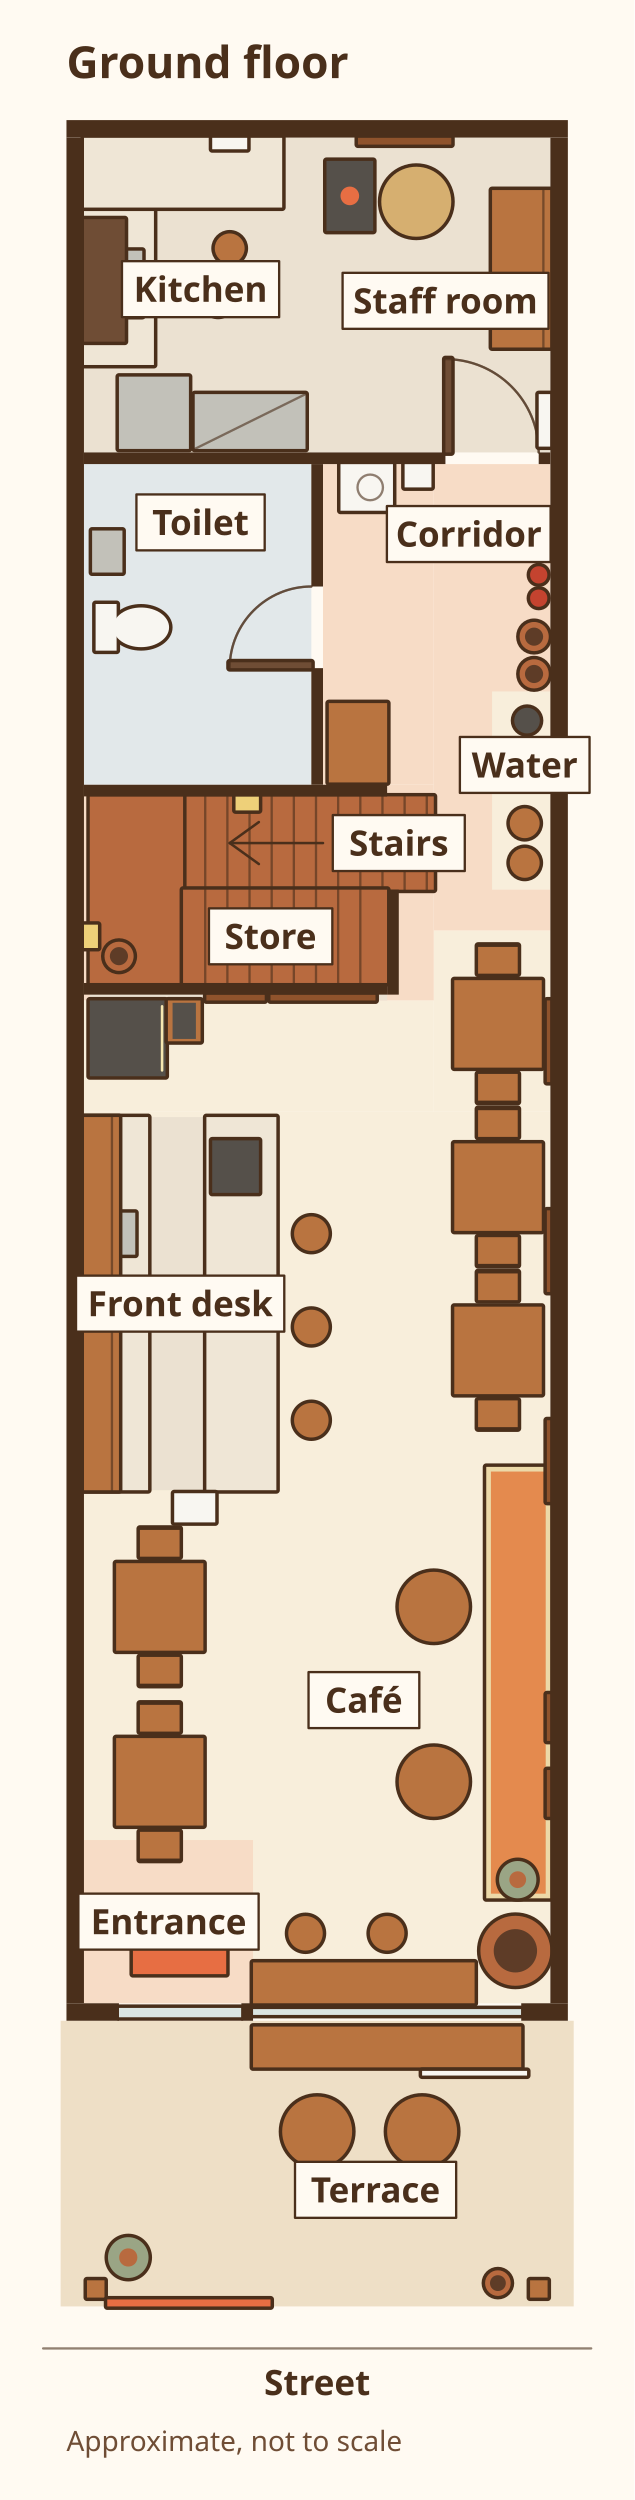
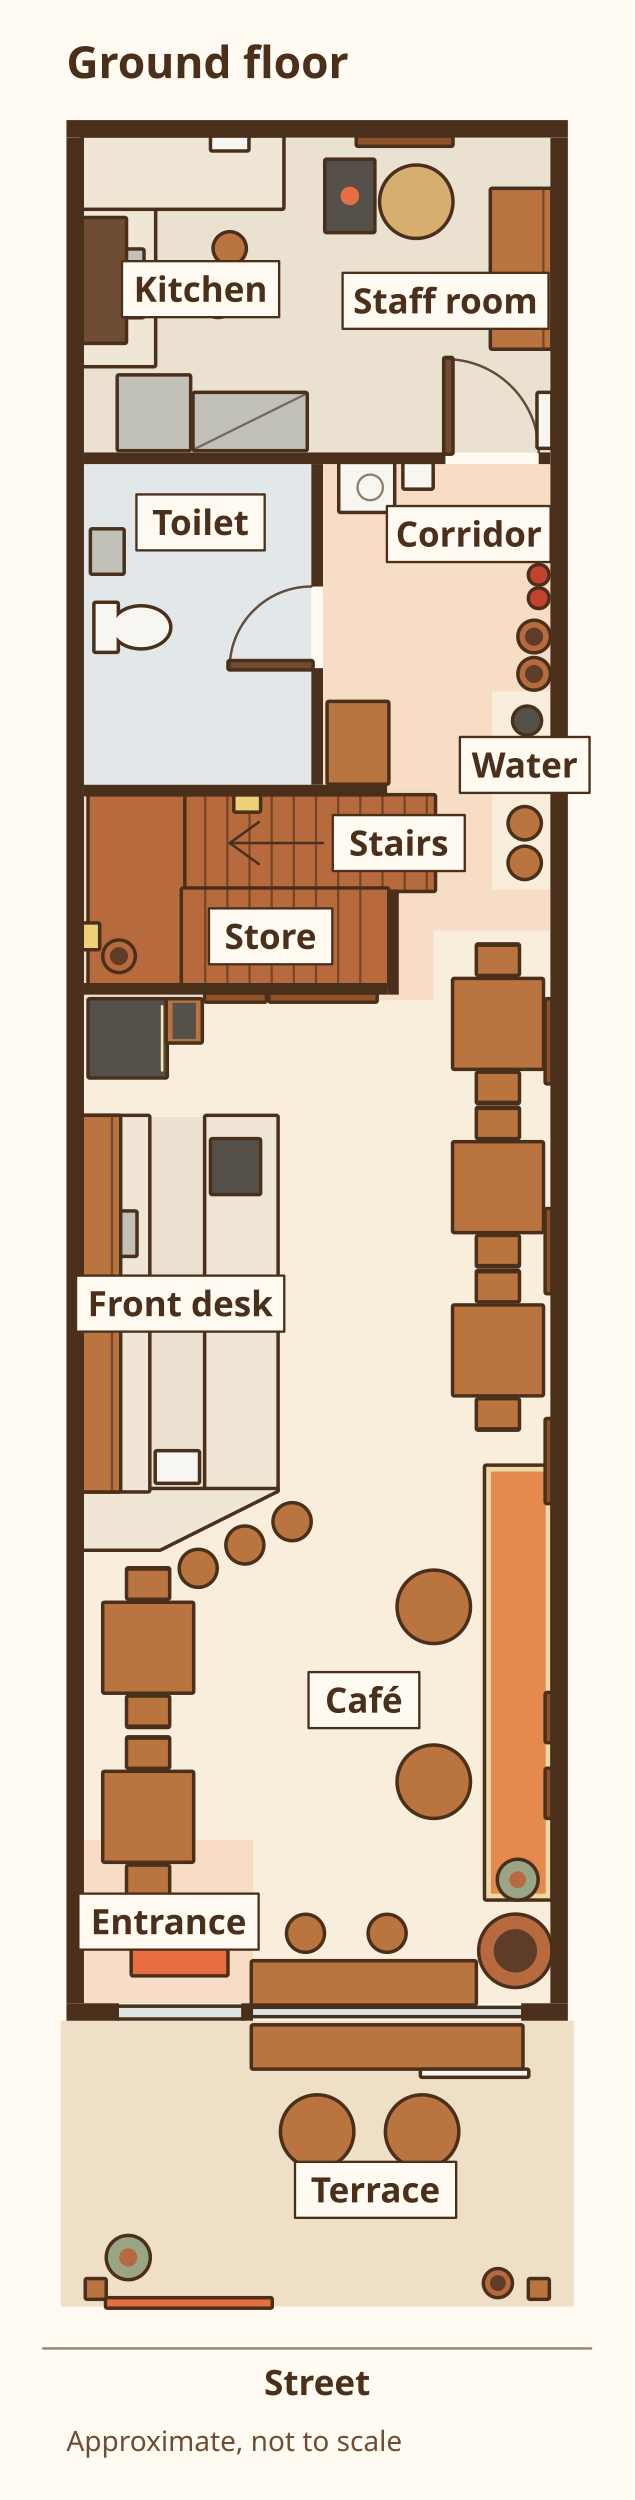
<svg xmlns="http://www.w3.org/2000/svg" class="hj-day" viewBox="-36 -59 272 1072" width="272" height="1072" role="img" aria-labelledby="title desc">
  <style>.hj-day{stroke:none;stroke-linecap:round;stroke-linejoin:round}.hj-day path{vector-effect:non-scaling-stroke}.hj-day text{stroke:none;font-family:Figtree,"Noto Sans Lao",system-ui,sans-serif}.hj-day .id{fill:none;stroke:#4a2f1b;stroke-width:1;stroke-opacity:.6}.hj-day .lb{fill:#fffaf2;stroke:#4a2f1b;stroke-width:1}.hj-day .lc{fill:#6f4d35;font-size:12px}.hj-day .ls{fill:#4a2f1b;font-size:12px;font-weight:600}.hj-day .lt{fill:#4a2f1b;font-size:19px;font-weight:600}.hj-day .lx{fill:#4a2f1b;font-size:15px;font-weight:600}.hj-day .ns{stroke:none}.hj-day .sk{fill:none;stroke:#4a2f1b;stroke-width:1.1}.hj-day .sl{stroke:#4a2f1b;stroke-width:3}.hj-day .wf{fill:#4a2f1b;stroke:none}.hj-day .bm0{fill:#d6af70}.hj-day .br0{fill:#6f4d35}.hj-day .cs0{fill:#e48a4e}.hj-day .dk0{fill:#55504a}.hj-day .gl0{fill:#dbe5e2}.hj-day .ja0{fill:#e76e43}.hj-day .kfg{stroke:#f6e7b0}.hj-day .la0{fill:#eed079}.hj-day .pa0{fill:#fffaf2}.hj-day .pl0{fill:#ecd9a8}.hj-day .rd0{fill:#c4432f}.hj-day .sg0{fill:#9aa585}.hj-day .sh0{fill:#5e3c27}.hj-day .sl0{fill:#c2c1b9}.hj-day .t-outside{fill:#eedfc6}.hj-day .t-path{fill:#f7dcc6}.hj-day .t-shared{fill:#f8eedb}.hj-day .t-staff{fill:#ebe1d1}.hj-day .t-wash{fill:#e2e8ea}.hj-day .tc0{fill:#b86a3f}.hj-day .ti0{fill:#efe6d6}.hj-day .wd0{fill:#b97440}.hj-day .wh0{fill:#f8f6f1}.hj-day .wk0{fill:#8f532c}</style>
  <path class="pa0 ns" d="M-36 -59L236 -59L236 1013L-36 1013Z" />
  <g id="floor-ground" data-floor="ground" data-level="0">
    <g id="area-terrace" data-area="terrace" data-kind="outside">
      <path class="t-outside" d="M-10 807.5L210 807.5L210 930L-10 930Z" />
    </g>
    <g id="area-cafe" data-area="cafe" data-kind="shared">
      <path class="t-shared" d="M0 417.5L200 417.5L200 800L0 800Z" />
      <path class="t-shared" d="M0 370L150 370L150 417.5L0 417.5Z" />
      <path class="t-shared" d="M150 340L200 340L200 417.5L150 417.5Z" />
    </g>
    <g id="area-stairs-ground" data-area="stairs-ground" data-kind="path">
      <path class="t-path" d="M0 277.5L150 277.5L150 370L0 370Z" />
    </g>
    <g id="area-corridor" data-area="corridor" data-kind="path">
      <path class="t-path" d="M150 140L200 140L200 340L150 340Z" />
      <path class="t-path" d="M102.5 140L150 140L150 277.5L102.5 277.5Z" />
    </g>
    <g id="area-toilet-ground" data-area="toilet-ground" data-kind="wash">
      <path class="t-wash" d="M0 140L97.5 140L97.5 277.5L0 277.5Z" />
    </g>
    <g id="area-staff-kitchen" data-area="staff-kitchen" data-kind="staff">
      <path class="t-staff" d="M0 0L200 0L200 135L0 135Z" />
    </g>
    <g id="area-entrance" data-area="entrance" data-kind="path" data-parent="cafe">
      <path class="t-path" d="M0 730L72.5 730L72.5 800L0 800Z" />
    </g>
    <g id="area-desk" data-area="desk" data-kind="staff" data-parent="cafe">
      <path class="t-staff" d="M0 420L82.5 420L82.5 580L0 580Z" />
    </g>
    <g id="area-store-stairs" data-area="store-stairs" data-kind="staff" data-parent="stairs-ground">
      <path class="t-staff" d="M2.5 282.5L130 282.5L130 370L2.5 370Z" />
    </g>
    <g id="area-water" data-area="water" data-kind="shared" data-parent="corridor">
      <path class="t-shared" d="M175 237.5L200 237.5L200 322.5L175 322.5Z" />
    </g>
    <g id="area-kitchen" data-area="kitchen" data-kind="staff" data-parent="staff-kitchen">
      <path class="t-staff" d="M0 0L97.5 0L97.5 135L0 135Z" />
    </g>
    <use href="#fx-door-front" class="sl" />
    <g id="fx-door-front" data-fixture="door" data-area="entrance" data-room="cafe">
      <path class="gl0" d="M15 802L67.5 802L67.5 806L15 806Z" />
    </g>
    <use href="#fx-window-front" class="sl" />
    <g id="fx-window-front" data-fixture="window" data-area="cafe" data-room="cafe">
      <path class="gl0" d="M72.5 802.5L187.5 802.5L187.5 805L72.5 805Z" />
    </g>
    <use href="#fx-post-left" class="sl" />
    <g id="fx-post-left" data-fixture="post" data-area="terrace" data-room="terrace">
      <path class="wd0" d="M1.3 918.8L8.8 918.8L8.8 926.2L1.3 926.2Z" />
    </g>
    <use href="#fx-post-right" class="sl" />
    <g id="fx-post-right" data-fixture="post" data-area="terrace" data-room="terrace">
      <path class="wd0" d="M191.3 918.8L198.8 918.8L198.8 926.2L191.3 926.2Z" />
    </g>
    <use href="#fx-bench-terrace" class="sl" />
    <g id="fx-bench-terrace" data-fixture="bench" data-area="terrace" data-room="terrace">
      <path class="wd0" d="M72.5 810L187.5 810L187.5 827.5L72.5 827.5Z" />
    </g>
    <use href="#fx-table-terrace-1" class="sl" />
    <g id="fx-table-terrace-1" data-fixture="table-small-round" data-area="terrace" data-room="terrace">
      <path class="wd0" d="M115 855C115 863.3 108.3 870 100 870C91.7 870 85 863.3 85 855C85 846.7 91.7 840 100 840C108.3 840 115 846.7 115 855Z" />
    </g>
    <use href="#fx-table-terrace-2" class="sl" />
    <g id="fx-table-terrace-2" data-fixture="table-small-round" data-area="terrace" data-room="terrace">
      <path class="wd0" d="M160 855C160 863.3 153.3 870 145 870C136.7 870 130 863.3 130 855C130 846.7 136.7 840 145 840C153.3 840 160 846.7 160 855Z" />
    </g>
    <use href="#fx-jar-butts" class="sl" />
    <g id="fx-jar-butts" data-fixture="jar-clay" data-area="terrace" data-room="terrace" data-confirmed="false">
      <path class="tc0" d="M183 920C183 923 180.5 925.5 177.5 925.5C174.5 925.5 172 923 172 920C172 917 174.5 914.5 177.5 914.5C180.5 914.5 183 917 183 920Z" />
      <path class="sh0" d="M180.9 920C180.9 921.9 179.4 923.4 177.5 923.4C175.6 923.4 174.1 921.9 174.1 920C174.1 918.1 175.6 916.6 177.5 916.6C179.4 916.6 180.9 918.1 180.9 920Z" />
    </g>
    <use href="#fx-plant-terrace" class="sl" />
    <g id="fx-plant-terrace" data-fixture="plant" data-area="terrace" data-room="terrace">
      <path class="sg0" d="M27.7 909C27.7 913.8 23.8 917.8 19 917.8C14.2 917.8 10.3 913.8 10.3 909C10.3 904.2 14.2 900.3 19 900.3C23.8 900.3 27.7 904.2 27.7 909Z" />
      <path class="tc0" d="M22.9 909C22.9 911.2 21.2 912.9 19 912.9C16.8 912.9 15.1 911.2 15.1 909C15.1 906.8 16.8 905.1 19 905.1C21.2 905.1 22.9 906.8 22.9 909Z" />
    </g>
    <use href="#fx-doormat" class="sl" />
    <g id="fx-doormat" data-fixture="doormat" data-area="entrance" data-room="cafe">
      <path class="ja0" d="M21 762.5L61 762.5L61 787.5L21 787.5Z" />
      <path class="id" d="M21 775L61 775" />
    </g>
    <use href="#fx-window-ledge" class="sl" />
    <g id="fx-window-ledge" data-fixture="window-ledge" data-area="cafe" data-room="cafe">
      <path class="wd0" d="M72.5 782.5L167.5 782.5L167.5 800L72.5 800Z" />
    </g>
    <use href="#fx-stool-window-1" class="sl" />
    <g id="fx-stool-window-1" data-fixture="stool-low" data-area="cafe" data-room="cafe">
      <path class="wd0" d="M102.4 770C102.4 774.1 99.1 777.4 95 777.4C90.9 777.4 87.6 774.1 87.6 770C87.6 765.9 90.9 762.6 95 762.6C99.1 762.6 102.4 765.9 102.4 770Z" />
    </g>
    <use href="#fx-stool-window-2" class="sl" />
    <g id="fx-stool-window-2" data-fixture="stool-low" data-area="cafe" data-room="cafe">
      <path class="wd0" d="M137.4 770C137.4 774.1 134.1 777.4 130 777.4C125.9 777.4 122.6 774.1 122.6 770C122.6 765.9 125.9 762.6 130 762.6C134.1 762.6 137.4 765.9 137.4 770Z" />
    </g>
    <use href="#fx-table-1" class="sl" />
    <g id="fx-table-1" data-fixture="table" data-area="cafe" data-room="cafe">
-       <path class="wd0" d="M13.8 686.3L51.2 686.3L51.2 723.8L13.8 723.8Z" />
+       <path class="wd0" d="M8.8 701.3L46.3 701.3L46.3 738.8L8.8 738.8Z" />
    </g>
    <use href="#fx-table-2" class="sl" />
    <g id="fx-table-2" data-fixture="table" data-area="cafe" data-room="cafe">
-       <path class="wd0" d="M13.8 611.3L51.2 611.3L51.2 648.8L13.8 648.8Z" />
+       <path class="wd0" d="M8.8 628.8L46.3 628.8L46.3 666.3L8.8 666.3Z" />
    </g>
    <use href="#fx-table-3" class="sl" />
    <g id="fx-table-3" data-fixture="table" data-area="cafe" data-room="cafe">
      <path class="wd0" d="M158.8 501.3L196.3 501.3L196.3 538.8L158.8 538.8Z" />
    </g>
    <use href="#fx-table-4" class="sl" />
    <g id="fx-table-4" data-fixture="table" data-area="cafe" data-room="cafe">
      <path class="wd0" d="M158.8 431.3L196.3 431.3L196.3 468.8L158.8 468.8Z" />
    </g>
    <use href="#fx-table-5" class="sl" />
    <g id="fx-table-5" data-fixture="table" data-area="cafe" data-room="cafe">
      <path class="wd0" d="M158.8 361.3L196.3 361.3L196.3 398.8L158.8 398.8Z" />
    </g>
    <use href="#fx-chair-1" class="sl" />
    <g id="fx-chair-1" data-fixture="chair" data-area="cafe" data-room="cafe">
-       <path class="wd0" d="M24 726.5L41 726.5L41 738.5L24 738.5Z" />
-       <path class="sk" d="M23.5 738.5L41.5 738.5" />
+       <path class="wd0" d="M19 741.5L36 741.5L36 753.5L19 753.5Z" />
+       <path class="sk" d="M18.5 753.5L36.5 753.5" />
    </g>
    <use href="#fx-chair-2" class="sl" />
    <g id="fx-chair-2" data-fixture="chair" data-area="cafe" data-room="cafe">
-       <path class="wd0" d="M24 671.5L41 671.5L41 683.5L24 683.5Z" />
-       <path class="sk" d="M23.5 671.5L41.5 671.5" />
+       <path class="wd0" d="M19 686.5L36 686.5L36 698.5L19 698.5Z" />
+       <path class="sk" d="M18.5 686.5L36.5 686.5" />
    </g>
    <use href="#fx-chair-3" class="sl" />
    <g id="fx-chair-3" data-fixture="chair" data-area="cafe" data-room="cafe">
-       <path class="wd0" d="M24 651.5L41 651.5L41 663.5L24 663.5Z" />
-       <path class="sk" d="M23.5 663.5L41.5 663.5" />
+       <path class="wd0" d="M19 669L36 669L36 681L19 681Z" />
+       <path class="sk" d="M18.5 681L36.5 681" />
    </g>
    <use href="#fx-chair-4" class="sl" />
    <g id="fx-chair-4" data-fixture="chair" data-area="cafe" data-room="cafe">
-       <path class="wd0" d="M24 596.5L41 596.5L41 608.5L24 608.5Z" />
-       <path class="sk" d="M23.5 596.5L41.5 596.5" />
+       <path class="wd0" d="M19 614L36 614L36 626L19 626Z" />
+       <path class="sk" d="M18.5 614L36.5 614" />
    </g>
    <use href="#fx-chair-5" class="sl" />
    <g id="fx-chair-5" data-fixture="chair" data-area="cafe" data-room="cafe">
      <path class="wd0" d="M169 541.5L186 541.5L186 553.5L169 553.5Z" />
      <path class="sk" d="M168.5 553.5L186.5 553.5" />
    </g>
    <use href="#fx-chair-6" class="sl" />
    <g id="fx-chair-6" data-fixture="chair" data-area="cafe" data-room="cafe">
      <path class="wd0" d="M169 486.5L186 486.5L186 498.5L169 498.5Z" />
      <path class="sk" d="M168.5 486.5L186.5 486.5" />
    </g>
    <use href="#fx-chair-7" class="sl" />
    <g id="fx-chair-7" data-fixture="chair" data-area="cafe" data-room="cafe">
      <path class="wd0" d="M169 471.5L186 471.5L186 483.5L169 483.5Z" />
      <path class="sk" d="M168.5 483.5L186.5 483.5" />
    </g>
    <use href="#fx-chair-8" class="sl" />
    <g id="fx-chair-8" data-fixture="chair" data-area="cafe" data-room="cafe">
      <path class="wd0" d="M169 416.5L186 416.5L186 428.5L169 428.5Z" />
      <path class="sk" d="M168.5 416.5L186.5 416.5" />
    </g>
    <use href="#fx-chair-9" class="sl" />
    <g id="fx-chair-9" data-fixture="chair" data-area="cafe" data-room="cafe">
      <path class="wd0" d="M169 401.5L186 401.5L186 413.5L169 413.5Z" />
      <path class="sk" d="M168.5 413.5L186.5 413.5" />
    </g>
    <use href="#fx-chair-10" class="sl" />
    <g id="fx-chair-10" data-fixture="chair" data-area="cafe" data-room="cafe">
      <path class="wd0" d="M169 346.5L186 346.5L186 358.5L169 358.5Z" />
      <path class="sk" d="M168.5 346.5L186.5 346.5" />
    </g>
    <use href="#fx-bench-seat" class="sl" />
    <g id="fx-bench-seat" data-fixture="bench-seat" data-area="cafe" data-room="cafe">
      <path class="pl0" d="M172.5 570L200 570L200 755L172.5 755Z" />
      <path class="cs0" d="M174.5 572L198 572L198 753L174.5 753Z" />
    </g>
    <use href="#fx-table-tall-1" class="sl" />
    <g id="fx-table-tall-1" data-fixture="table-tall-round" data-area="cafe" data-room="cafe">
      <path class="wd0" d="M165 705C165 713.3 158.3 720 150 720C141.7 720 135 713.3 135 705C135 696.7 141.7 690 150 690C158.3 690 165 696.7 165 705Z" />
    </g>
    <use href="#fx-table-tall-2" class="sl" />
    <g id="fx-table-tall-2" data-fixture="table-tall-round" data-area="cafe" data-room="cafe">
      <path class="wd0" d="M165 630C165 638.3 158.3 645 150 645C141.7 645 135 638.3 135 630C135 621.7 141.7 615 150 615C158.3 615 165 621.7 165 630Z" />
    </g>
    <use href="#fx-jar-big" class="sl" />
    <g id="fx-jar-big" data-fixture="jar-big" data-area="cafe" data-room="cafe">
      <path class="tc0" d="M200 777.5C200 785.8 193.3 792.5 185 792.5C176.7 792.5 170 785.8 170 777.5C170 769.2 176.7 762.5 185 762.5C193.3 762.5 200 769.2 200 777.5Z" />
      <path class="sh0" d="M194.3 777.5C194.3 782.6 190.1 786.8 185 786.8C179.9 786.8 175.7 782.6 175.7 777.5C175.7 772.4 179.9 768.2 185 768.2C190.1 768.2 194.3 772.4 194.3 777.5Z" />
    </g>
    <use href="#fx-plant-cafe" class="sl" />
    <g id="fx-plant-cafe" data-fixture="plant" data-area="cafe" data-room="cafe">
      <path class="sg0" d="M194 747C194 751.4 190.4 755 186 755C181.6 755 178 751.4 178 747C178 742.6 181.6 739 186 739C190.4 739 194 742.6 194 747Z" />
      <path class="tc0" d="M189.6 747C189.6 749 188 750.6 186 750.6C184 750.6 182.4 749 182.4 747C182.4 745 184 743.4 186 743.4C188 743.4 189.6 745 189.6 747Z" />
    </g>
    <use href="#fx-counter" class="sl" />
    <g id="fx-counter" data-fixture="counter" data-area="desk" data-room="cafe">
      <path class="ti0" d="M52.5 420L82.5 420L82.5 580L52.5 580Z" />
    </g>
+     <use href="#fx-bar" class="sl" />
+     <g id="fx-bar" data-fixture="bar" data-area="cafe" data-room="cafe">
+       <path class="ti0" d="M0 605L32.5 605L82.5 580L0 580Z" />
+     </g>
    <use href="#fx-back-counter" class="sl" />
    <g id="fx-back-counter" data-fixture="back-counter" data-area="desk" data-room="cafe">
      <path class="ti0" d="M0 420L27.5 420L27.5 580L0 580Z" />
    </g>
    <use href="#fx-sink-bar" class="sl" />
    <g id="fx-sink-bar" data-fixture="sink" data-area="desk" data-room="cafe">
      <path class="sl0" d="M6 461L22 461L22 479L6 479Z" />
    </g>
    <use href="#fx-coffee-machine" class="sl" />
    <g id="fx-coffee-machine" data-fixture="coffee-machine" data-area="desk" data-room="cafe">
      <path class="dk0" d="M55 430L75 430L75 452.5L55 452.5Z" />
    </g>
    <use href="#fx-shelves" class="sl" />
    <g id="fx-shelves" data-fixture="shelves" data-area="desk" data-room="cafe">
      <path class="wd0" d="M0 420L15 420L15 580L0 580Z" />
      <path class="id" d="M12 580L12 420" />
    </g>
    <use href="#fx-stool-bar-1" class="sl" />
    <g id="fx-stool-bar-1" data-fixture="stool-bar" data-area="cafe" data-room="cafe">
-       <path class="wd0" d="M104.9 550C104.9 554.1 101.6 557.4 97.5 557.4C93.4 557.4 90.1 554.1 90.1 550C90.1 545.9 93.4 542.6 97.5 542.6C101.6 542.6 104.9 545.9 104.9 550Z" />
+       <path class="wd0" d="M56.4 613.5C56.4 617.6 53.1 620.9 49 620.9C44.9 620.9 41.6 617.6 41.6 613.5C41.6 609.4 44.9 606.1 49 606.1C53.1 606.1 56.4 609.4 56.4 613.5Z" />
    </g>
    <use href="#fx-stool-bar-2" class="sl" />
    <g id="fx-stool-bar-2" data-fixture="stool-bar" data-area="cafe" data-room="cafe">
-       <path class="wd0" d="M104.9 510C104.9 514.1 101.6 517.4 97.5 517.4C93.4 517.4 90.1 514.1 90.1 510C90.1 505.9 93.4 502.6 97.5 502.6C101.6 502.6 104.9 505.9 104.9 510Z" />
+       <path class="wd0" d="M76.4 603.5C76.4 607.6 73.1 610.9 69 610.9C64.9 610.9 61.6 607.6 61.6 603.5C61.6 599.4 64.9 596.1 69 596.1C73.1 596.1 76.4 599.4 76.4 603.5Z" />
    </g>
    <use href="#fx-stool-bar-3" class="sl" />
    <g id="fx-stool-bar-3" data-fixture="stool-bar" data-area="cafe" data-room="cafe">
-       <path class="wd0" d="M104.9 470C104.9 474.1 101.6 477.4 97.5 477.4C93.4 477.4 90.1 474.1 90.1 470C90.1 465.9 93.4 462.6 97.5 462.6C101.6 462.6 104.9 465.9 104.9 470Z" />
+       <path class="wd0" d="M96.7 593.5C96.7 597.6 93.4 600.9 89.3 600.9C85.1 600.9 81.8 597.6 81.8 593.5C81.8 589.4 85.1 586.1 89.3 586.1C93.4 586.1 96.7 589.4 96.7 593.5Z" />
    </g>
    <use href="#fx-fridge-drinks" class="sl" />
    <g id="fx-fridge-drinks" data-fixture="fridge-drinks" data-area="cafe" data-room="cafe">
      <path class="dk0" d="M2.5 370L35 370L35 402.5L2.5 402.5Z" />
      <path class="sk kfg" d="M33.5 400L33.5 372.5" />
    </g>
    <use href="#fx-printer" class="sl" />
    <g id="fx-printer" data-fixture="printer" data-area="cafe" data-room="cafe">
      <path class="wd0" d="M36 370L50 370L50 387.5L36 387.5Z" />
      <path class="dk0" d="M38 371L48 371L48 386.5L38 386.5Z" />
    </g>
    <use href="#fx-dehumidifier" class="sl" />
-     <g id="fx-dehumidifier" data-fixture="dehumidifier" data-area="cafe" data-room="cafe">
-       <path class="wh0" d="M38.7 581.3L56.3 581.3L56.3 593.8L38.7 593.8Z" />
+     <g id="fx-dehumidifier" data-fixture="dehumidifier" data-area="cafe" data-room="cafe" data-confirmed="false">
+       <path class="wh0" d="M31.3 563.8L48.8 563.8L48.8 576.3L31.3 576.3Z" />
    </g>
    <g id="fx-luggage-space" data-fixture="luggage-space" data-area="cafe" data-room="cafe" />
    <use href="#fx-stairs-up" class="sl" />
    <g id="fx-stairs-up" data-fixture="stairs" data-area="stairs-ground" data-room="stairs-ground">
      <path class="tc0" d="M42.5 282.5L150 282.5L150 322.5L42.5 322.5Z" />
      <path class="id" d="M52 322.5L52 282.5M61.5 322.5L61.5 282.5M71 322.5L71 282.5M80.5 322.5L80.5 282.5M90 322.5L90 282.5M99.5 322.5L99.5 282.5M109 322.5L109 282.5M118.5 322.5L118.5 282.5M128 322.5L128 282.5M137.5 322.5L137.5 282.5M147 322.5L147 282.5" />
      <path class="sk" d="M102.5 302.5L62.5 302.5" />
      <path class="sk" d="M75 311.5L62.5 302.5L75 293.5" />
      <text class="ls" x="120" y="306.4" text-anchor="middle" textLength="13.2" lengthAdjust="spacingAndGlyphs">Up</text>
    </g>
    <use href="#fx-stairs-landing" class="sl" />
    <g id="fx-stairs-landing" data-fixture="stairs" data-area="stairs-ground" data-room="stairs-ground">
      <path class="tc0" d="M2.5 282.5L42.5 282.5L42.5 362.5L2.5 362.5Z" />
    </g>
    <use href="#fx-stairs-up-2" class="sl" />
    <g id="fx-stairs-up-2" data-fixture="stairs" data-area="stairs-ground" data-room="stairs-ground">
      <path class="tc0" d="M42.5 322.5L130 322.5L130 362.5L42.5 362.5Z" />
      <path class="id" d="M52 362.5L52 322.5M61.5 362.5L61.5 322.5M71 362.5L71 322.5M80.5 362.5L80.5 322.5M90 362.5L90 322.5M99.5 362.5L99.5 322.5M109 362.5L109 322.5M118.5 362.5L118.5 322.5" />
    </g>
    <use href="#fx-door-store" class="sl" />
    <g id="fx-door-store" data-fixture="door-panel" data-label="Staff Only" data-area="store-stairs" data-room="stairs-ground">
      <path class="wk0" d="M52.5 367.5L77.5 367.5L77.5 370L52.5 370Z" />
    </g>
    <use href="#fx-doors-store" class="sl" />
    <g id="fx-doors-store" data-fixture="door-panel" data-area="store-stairs" data-room="stairs-ground">
      <path class="wk0" d="M80 367.5L125 367.5L125 370L80 370Z" />
    </g>
    <use href="#fx-cupboard-corridor" class="sl" />
    <g id="fx-cupboard-corridor" data-fixture="cupboard" data-area="corridor" data-room="corridor">
      <path class="wd0" d="M105 242.5L130 242.5L130 276.5L105 276.5Z" />
    </g>
    <use href="#fx-water-dispenser" class="sl" />
    <g id="fx-water-dispenser" data-fixture="water-dispenser" data-area="water" data-room="corridor">
      <path class="sl0" d="M180.3 260.3L197.7 260.3L197.7 277.8L180.3 277.8Z" />
      <path class="bm0" d="M196 269C196 272.9 192.9 276 189 276C185.1 276 182 272.9 182 269C182 265.1 185.1 262 189 262C192.9 262 196 265.1 196 269Z" />
    </g>
    <use href="#fx-stool-water-1" class="sl" />
    <g id="fx-stool-water-1" data-fixture="stool-low" data-area="water" data-room="corridor">
      <path class="wd0" d="M195.4 311C195.4 314.5 192.5 317.4 189 317.4C185.5 317.4 182.6 314.5 182.6 311C182.6 307.5 185.5 304.6 189 304.6C192.5 304.6 195.4 307.5 195.4 311Z" />
    </g>
    <use href="#fx-stool-water-2" class="sl" />
    <g id="fx-stool-water-2" data-fixture="stool-low" data-area="water" data-room="corridor">
      <path class="wd0" d="M195.4 294C195.4 297.5 192.5 300.4 189 300.4C185.5 300.4 182.6 297.5 182.6 294C182.6 290.5 185.5 287.6 189 287.6C192.5 287.6 195.4 290.5 195.4 294Z" />
    </g>
    <use href="#fx-bin-water" class="sl" />
    <g id="fx-bin-water" data-fixture="bin" data-area="water" data-room="corridor">
      <path class="dk0" d="M195.5 250C195.5 253 193 255.5 190 255.5C187 255.5 184.5 253 184.5 250C184.5 247 187 244.5 190 244.5C193 244.5 195.5 247 195.5 250Z" />
    </g>
    <use href="#fx-jar-clay-1" class="sl" />
    <g id="fx-jar-clay-1" data-fixture="jar-clay" data-area="corridor" data-room="corridor">
      <path class="tc0" d="M199.3 230C199.3 233.5 196.5 236.2 193 236.2C189.5 236.2 186.8 233.5 186.8 230C186.8 226.5 189.5 223.7 193 223.7C196.5 223.7 199.3 226.5 199.3 230Z" />
      <path class="sh0" d="M196.9 230C196.9 232.1 195.1 233.9 193 233.9C190.9 233.9 189.1 232.1 189.1 230C189.1 227.9 190.9 226.1 193 226.1C195.1 226.1 196.9 227.9 196.9 230Z" />
    </g>
    <use href="#fx-jar-clay-2" class="sl" />
    <g id="fx-jar-clay-2" data-fixture="jar-clay" data-area="corridor" data-room="corridor">
      <path class="tc0" d="M199.3 214C199.3 217.5 196.5 220.2 193 220.2C189.5 220.2 186.8 217.5 186.8 214C186.8 210.5 189.5 207.7 193 207.7C196.5 207.7 199.3 210.5 199.3 214Z" />
      <path class="sh0" d="M196.9 214C196.9 216.1 195.1 217.9 193 217.9C190.9 217.9 189.1 216.1 189.1 214C189.1 211.9 190.9 210.1 193 210.1C195.1 210.1 196.9 211.9 196.9 214Z" />
    </g>
    <use href="#fx-extinguisher-1" class="sl" />
    <g id="fx-extinguisher-1" data-fixture="extinguisher" data-area="corridor" data-room="corridor">
      <path class="rd0" d="M198.7 197.5C198.7 199.6 197.1 201.2 195 201.2C192.9 201.2 191.3 199.6 191.3 197.5C191.3 195.4 192.9 193.8 195 193.8C197.1 193.8 198.7 195.4 198.7 197.5Z" />
    </g>
    <use href="#fx-extinguisher-2" class="sl" />
    <g id="fx-extinguisher-2" data-fixture="extinguisher" data-area="corridor" data-room="corridor">
      <path class="rd0" d="M198.7 187.5C198.7 189.6 197.1 191.2 195 191.2C192.9 191.2 191.3 189.6 191.3 187.5C191.3 185.4 192.9 183.8 195 183.8C197.1 183.8 198.7 185.4 198.7 187.5Z" />
    </g>
    <use href="#fx-toilet-ground" class="sl" />
    <g id="fx-toilet-ground" data-fixture="toilet" data-area="toilet-ground" data-room="toilet-ground">
      <path class="wh0" d="M5 200L14 200L14 220L5 220Z" />
      <path class="wh0" d="M36.5 210C36.5 205.3 31.1 201.5 24.5 201.5C17.9 201.5 12.5 205.3 12.5 210C12.5 214.7 17.9 218.5 24.5 218.5C31.1 218.5 36.5 214.7 36.5 210Z" />
    </g>
    <use href="#fx-sink-toilet" class="sl" />
    <g id="fx-sink-toilet" data-fixture="sink-small" data-area="toilet-ground" data-room="toilet-ground">
      <path class="sl0" d="M3.5 168.5L16.5 168.5L16.5 186.5L3.5 186.5Z" />
    </g>
    <use href="#fx-door-toilet" class="sl" />
    <g id="fx-door-toilet" data-fixture="door-leaf" data-label="Toilet" data-area="toilet-ground" data-room="toilet-ground">
      <path class="br0" d="M62.5 225L97.5 225L97.5 227.5L62.5 227.5Z" />
      <path class="id" d="M62.5 227.5C62.5 208.2 78.2 192.5 97.5 192.5" />
    </g>
    <use href="#fx-basin-corridor" class="sl" />
    <g id="fx-basin-corridor" data-fixture="basin" data-area="corridor" data-room="corridor">
      <path class="wh0" d="M110 140L132.5 140L132.5 160L110 160Z" />
      <path class="id" d="M128.2 150C128.2 153 125.8 155.5 122.7 155.5C119.7 155.5 117.3 153 117.3 150C117.3 147 119.7 144.5 122.7 144.5C125.8 144.5 128.2 147 128.2 150Z" />
    </g>
    <use href="#fx-hand-dryer-ground" class="sl" />
    <g id="fx-hand-dryer-ground" data-fixture="hand-dryer" data-area="corridor" data-room="corridor">
      <path class="wh0" d="M137.5 140L149 140L149 150L137.5 150Z" />
    </g>
    <use href="#fx-door-staff" class="sl" />
    <g id="fx-door-staff" data-fixture="door-leaf" data-label="Staff Only" data-area="staff-kitchen" data-room="staff-kitchen">
      <path class="br0" d="M155 95L157.5 95L157.5 135L155 135Z" />
      <path class="id" d="M155 95C177.1 95 195 112.9 195 135" />
    </g>
    <use href="#fx-staff-lockers" class="sl" />
    <g id="fx-staff-lockers" data-fixture="staff-lockers" data-area="staff-kitchen" data-room="staff-kitchen">
      <path class="wd0" d="M175 22.5L200 22.5L200 90L175 90Z" />
      <path class="id" d="M197 90L197 22.5" />
    </g>
    <use href="#fx-water-tank" class="sl" />
    <g id="fx-water-tank" data-fixture="water-tank" data-area="staff-kitchen" data-room="staff-kitchen">
      <path class="bm0" d="M157.5 27.5C157.5 35.8 150.8 42.5 142.5 42.5C134.2 42.5 127.5 35.8 127.5 27.5C127.5 19.2 134.2 12.5 142.5 12.5C150.8 12.5 157.5 19.2 157.5 27.5Z" />
    </g>
    <use href="#fx-shrine" class="sl" />
    <g id="fx-shrine" data-fixture="shrine" data-area="staff-kitchen" data-room="staff-kitchen">
      <path class="dk0" d="M104 10L124 10L124 40L104 40Z" />
      <path class="ja0" d="M118 25C118 27.2 116.2 29 114 29C111.8 29 110 27.2 110 25C110 22.8 111.8 21 114 21C116.2 21 118 22.8 118 25Z" />
    </g>
    <use href="#fx-lattice-door" class="sl" />
    <g id="fx-lattice-door" data-fixture="lattice-door" data-area="staff-kitchen" data-room="staff-kitchen">
      <path class="wk0" d="M117.5 0L157.5 0L157.5 3L117.5 3Z" />
    </g>
    <use href="#fx-rack-kitchen" class="sl" />
    <g id="fx-rack-kitchen" data-fixture="rack" data-area="kitchen" data-room="staff-kitchen">
      <path class="sl0" d="M47.5 110L95 110L95 133.5L47.5 133.5Z" />
      <path class="id" d="M47.5 133.5L95 110" />
    </g>
    <use href="#fx-fridge-kitchen" class="sl" />
    <g id="fx-fridge-kitchen" data-fixture="fridge" data-area="kitchen" data-room="staff-kitchen">
      <path class="sl0" d="M15 102.5L45 102.5L45 133.5L15 133.5Z" />
    </g>
    <use href="#fx-kitchen-counter" class="sl" />
    <g id="fx-kitchen-counter" data-fixture="kitchen-counter" data-area="kitchen" data-room="staff-kitchen">
      <path class="ti0" d="M0 30L30 30L30 97.5L0 97.5Z" />
    </g>
    <use href="#fx-sink-kitchen" class="sl" />
    <g id="fx-sink-kitchen" data-fixture="sink" data-area="kitchen" data-room="staff-kitchen">
      <path class="sl0" d="M5 48.5L25 48.5L25 76.5L5 76.5Z" />
    </g>
    <use href="#fx-kitchen-counter-back" class="sl" />
    <g id="fx-kitchen-counter-back" data-fixture="kitchen-counter" data-area="kitchen" data-room="staff-kitchen">
      <path class="ti0" d="M0 0L85 0L85 30L0 30Z" />
    </g>
    <use href="#fx-cupboard-kitchen" class="sl" />
    <g id="fx-cupboard-kitchen" data-fixture="cupboard" data-area="kitchen" data-room="staff-kitchen">
      <path class="br0" d="M0 35L17.5 35L17.5 87.5L0 87.5Z" />
    </g>
    <use href="#fx-stool-kitchen-1" class="sl" />
    <g id="fx-stool-kitchen-1" data-fixture="stool-low" data-area="kitchen" data-room="staff-kitchen">
      <path class="wd0" d="M63.9 70C63.9 73.5 61 76.4 57.5 76.4C54 76.4 51.1 73.5 51.1 70C51.1 66.5 54 63.6 57.5 63.6C61 63.6 63.9 66.5 63.9 70Z" />
    </g>
    <use href="#fx-stool-kitchen-2" class="sl" />
    <g id="fx-stool-kitchen-2" data-fixture="stool-low" data-area="kitchen" data-room="staff-kitchen">
      <path class="wd0" d="M68.9 47.5C68.9 51 66 53.9 62.5 53.9C59 53.9 56.1 51 56.1 47.5C56.1 44 59 41.1 62.5 41.1C66 41.1 68.9 44 68.9 47.5Z" />
    </g>
    <g id="fx-awning" data-fixture="awning" data-area="terrace" data-room="terrace" />
    <use href="#fx-sign-hostel" class="sl" />
    <g id="fx-sign-hostel" data-fixture="sign-hostel" data-area="terrace" data-room="terrace">
      <path class="ja0" d="M10 927L80 927L80 930L10 930Z" />
    </g>
    <use href="#fx-sign-hanging" class="sl" />
    <g id="fx-sign-hanging" data-fixture="sign-hanging" data-label="House of Jars" data-area="terrace" data-room="terrace">
      <path class="wh0" d="M145 829L190 829L190 831L145 831Z" />
    </g>
    <g id="fx-ac-cafe-1" data-fixture="ac-indoor" data-area="cafe" data-room="cafe" />
    <g id="fx-ac-cafe-2" data-fixture="ac-indoor" data-area="cafe" data-room="cafe" />
    <g id="fx-pendant-1" data-fixture="pendant-lamp" data-area="cafe" data-room="cafe" data-confirmed="false" />
    <g id="fx-pendant-2" data-fixture="pendant-lamp" data-area="cafe" data-room="cafe" data-confirmed="false" />
    <g id="fx-pendant-3" data-fixture="pendant-lamp" data-area="cafe" data-room="cafe" data-confirmed="false" />
    <g id="fx-pendant-4" data-fixture="pendant-lamp" data-area="cafe" data-room="cafe" data-confirmed="false" />
    <g id="fx-pendant-5" data-fixture="pendant-lamp" data-area="cafe" data-room="cafe" data-confirmed="false" />
    <g id="fx-pendant-6" data-fixture="pendant-lamp" data-area="cafe" data-room="cafe" data-confirmed="false" />
    <g id="fx-pendant-7" data-fixture="pendant-lamp" data-area="cafe" data-room="cafe" data-confirmed="false" />
    <g id="fx-downlight-cafe-1" data-fixture="ceiling-light" data-area="cafe" data-room="cafe" data-confirmed="false" />
    <g id="fx-downlight-cafe-2" data-fixture="ceiling-light" data-area="cafe" data-room="cafe" data-confirmed="false" />
    <g id="fx-downlight-cafe-3" data-fixture="ceiling-light" data-area="cafe" data-room="cafe" data-confirmed="false" />
    <g id="fx-track-front" data-fixture="track-light" data-area="cafe" data-room="cafe" />
    <g id="fx-track-shelves" data-fixture="track-light" data-area="desk" data-room="cafe" />
    <use href="#fx-frame-1" class="sl" />
    <g id="fx-frame-1" data-fixture="picture-frame" data-area="cafe" data-room="cafe" data-confirmed="false">
      <path class="wk0" d="M198.5 700L200 700L200 720L198.5 720Z" />
    </g>
    <use href="#fx-frame-2" class="sl" />
    <g id="fx-frame-2" data-fixture="picture-frame" data-area="cafe" data-room="cafe" data-confirmed="false">
      <path class="wk0" d="M198.5 667.5L200 667.5L200 687.5L198.5 687.5Z" />
    </g>
    <use href="#fx-frame-3" class="sl" />
    <g id="fx-frame-3" data-fixture="picture-frame" data-area="cafe" data-room="cafe" data-confirmed="false">
      <path class="wk0" d="M198.5 550L200 550L200 585L198.5 585Z" />
    </g>
    <use href="#fx-frame-4" class="sl" />
    <g id="fx-frame-4" data-fixture="picture-frame" data-area="cafe" data-room="cafe" data-confirmed="false">
      <path class="wk0" d="M198.5 460L200 460L200 495L198.5 495Z" />
    </g>
    <use href="#fx-frame-5" class="sl" />
    <g id="fx-frame-5" data-fixture="picture-frame" data-area="cafe" data-room="cafe" data-confirmed="false">
      <path class="wk0" d="M198.5 370L200 370L200 405L198.5 405Z" />
    </g>
    <use href="#fx-jar-clay-stairs" class="sl" />
    <g id="fx-jar-clay-stairs" data-fixture="jar-clay" data-area="stairs-ground" data-room="stairs-ground" data-confirmed="false">
      <path class="tc0" d="M21.3 351C21.3 354.5 18.5 357.3 15 357.3C11.5 357.3 8.8 354.5 8.8 351C8.8 347.5 11.5 344.8 15 344.8C18.5 344.8 21.3 347.5 21.3 351Z" />
      <path class="sh0" d="M18.9 351C18.9 353.1 17.1 354.9 15 354.9C12.9 354.9 11.1 353.1 11.1 351C11.1 348.9 12.9 347.1 15 347.1C17.1 347.1 18.9 348.9 18.9 351Z" />
    </g>
    <use href="#fx-wall-lamp-stairs-1" class="sl" />
    <g id="fx-wall-lamp-stairs-1" data-fixture="wall-lamp" data-area="stairs-ground" data-room="stairs-ground">
      <path class="la0" d="M0 337.5L6 337.5L6 347.5L0 347.5Z" />
    </g>
    <use href="#fx-wall-lamp-stairs-2" class="sl" />
    <g id="fx-wall-lamp-stairs-2" data-fixture="wall-lamp" data-area="stairs-ground" data-room="stairs-ground">
      <path class="la0" d="M65 282.5L75 282.5L75 288.5L65 288.5Z" />
    </g>
    <g id="fx-downlight-corridor-1" data-fixture="ceiling-light" data-area="corridor" data-room="corridor" />
    <g id="fx-downlight-corridor-2" data-fixture="ceiling-light" data-area="corridor" data-room="corridor" />
    <use href="#fx-fuse-box" class="sl" />
    <g id="fx-fuse-box" data-fixture="fuse-box" data-area="staff-kitchen" data-room="staff-kitchen">
      <path class="wh0" d="M195 110L200 110L200 132.5L195 132.5Z" />
    </g>
    <g id="fx-tube-light-staff" data-fixture="ceiling-light" data-area="staff-kitchen" data-room="staff-kitchen" />
    <use href="#fx-fan-exhaust-kitchen" class="sl" />
    <g id="fx-fan-exhaust-kitchen" data-fixture="fan-exhaust" data-area="kitchen" data-room="staff-kitchen">
      <path class="wh0" d="M55 0L70 0L70 5L55 5Z" />
    </g>
    <g data-walls="">
      <path class="wf" d="M-7.5 800L15 800L15 807.5L-7.5 807.5Z" />
      <path class="wf" d="M67.5 800L72.5 800L72.5 807.5L67.5 807.5Z" />
      <path class="wf" d="M187.5 800L207.5 800L207.5 807.5L187.5 807.5Z" />
      <path class="wf" d="M-7.5 0L0 0L0 800L-7.5 800Z" />
      <path class="wf" d="M200 0L207.5 0L207.5 800L200 800Z" />
      <path class="wf" d="M-7.5 -7.5L207.5 -7.5L207.5 0L-7.5 0Z" />
      <path class="wf" d="M0 362.5L130 362.5L130 367.5L0 367.5Z" />
      <path class="wf" d="M130 322.5L135 322.5L135 367.5L130 367.5Z" />
      <path class="wf" d="M0 277.5L130 277.5L130 282.5L0 282.5Z" />
      <path class="wf" d="M97.5 227.5L102.5 227.5L102.5 277.5L97.5 277.5Z" />
      <path class="wf" d="M97.5 140L102.5 140L102.5 192.5L97.5 192.5Z" />
      <path class="wf" d="M0 135L155 135L155 140L0 140Z" />
      <path class="wf" d="M195 135L200 135L200 140L195 140Z" />
    </g>
    <g id="labels-ground" data-labels="" data-floor="ground">
      <path class="lb" d="M90.5 868L159.6 868L159.6 892L90.5 892Z" />
      <text class="lx" x="125" y="885.4" text-anchor="middle" textLength="53.1" lengthAdjust="spacingAndGlyphs">Terrace</text>
      <path class="lb" d="M96.3 658L143.8 658L143.8 682L96.3 682Z" />
      <text class="lx" x="120" y="675.4" text-anchor="middle" textLength="31.5" lengthAdjust="spacingAndGlyphs">Café</text>
      <path class="lb" d="M-2.4 753L74.9 753L74.9 777L-2.4 777Z" />
      <text class="lx" x="36.3" y="770.4" text-anchor="middle" textLength="61.2" lengthAdjust="spacingAndGlyphs">Entrance</text>
      <path class="lb" d="M-3.4 488L85.9 488L85.9 512L-3.4 512Z" />
      <text class="lx" x="41.3" y="505.4" text-anchor="middle" textLength="73.2" lengthAdjust="spacingAndGlyphs">Front desk</text>
      <path class="lb" d="M106.7 290.5L163.3 290.5L163.3 314.5L106.7 314.5Z" />
      <text class="lx" x="135" y="307.9" text-anchor="middle" textLength="40.7" lengthAdjust="spacingAndGlyphs">Stairs</text>
      <path class="lb" d="M53.6 330.5L106.5 330.5L106.5 354.5L53.6 354.5Z" />
      <text class="lx" x="80" y="347.9" text-anchor="middle" textLength="36.9" lengthAdjust="spacingAndGlyphs">Store</text>
      <path class="lb" d="M129.9 158L200.1 158L200.1 182L129.9 182Z" />
      <text class="lx" x="165" y="175.4" text-anchor="middle" textLength="54.2" lengthAdjust="spacingAndGlyphs">Corridor</text>
      <path class="lb" d="M161.2 257L216.8 257L216.8 281L161.2 281Z" />
      <text class="lx" x="189" y="274.4" text-anchor="middle" textLength="39.6" lengthAdjust="spacingAndGlyphs">Water</text>
      <path class="lb" d="M22.5 153L77.5 153L77.5 177L22.5 177Z" />
      <text class="lx" x="50" y="170.4" text-anchor="middle" textLength="39" lengthAdjust="spacingAndGlyphs">Toilet</text>
      <path class="lb" d="M110.9 58L199.2 58L199.2 82L110.9 82Z" />
      <text class="lx" x="155" y="75.4" text-anchor="middle" textLength="72.3" lengthAdjust="spacingAndGlyphs">Staff room</text>
      <path class="lb" d="M16.3 53L83.7 53L83.7 77L16.3 77Z" />
      <text class="lx" x="50" y="70.4" text-anchor="middle" textLength="51.5" lengthAdjust="spacingAndGlyphs">Kitchen</text>
    </g>
  </g>
  <text class="lt" x="-7.5" y="-25.5" textLength="104.3" lengthAdjust="spacingAndGlyphs">Ground floor</text>
  <path class="id" d="M-17.5 948L217.5 948" />
  <text class="lx" x="100" y="968" text-anchor="middle" textLength="42.3" lengthAdjust="spacingAndGlyphs">Street</text>
  <text class="lc" x="-7.5" y="992" textLength="137.9" lengthAdjust="spacingAndGlyphs">Approximate, not to scale</text>
</svg>
